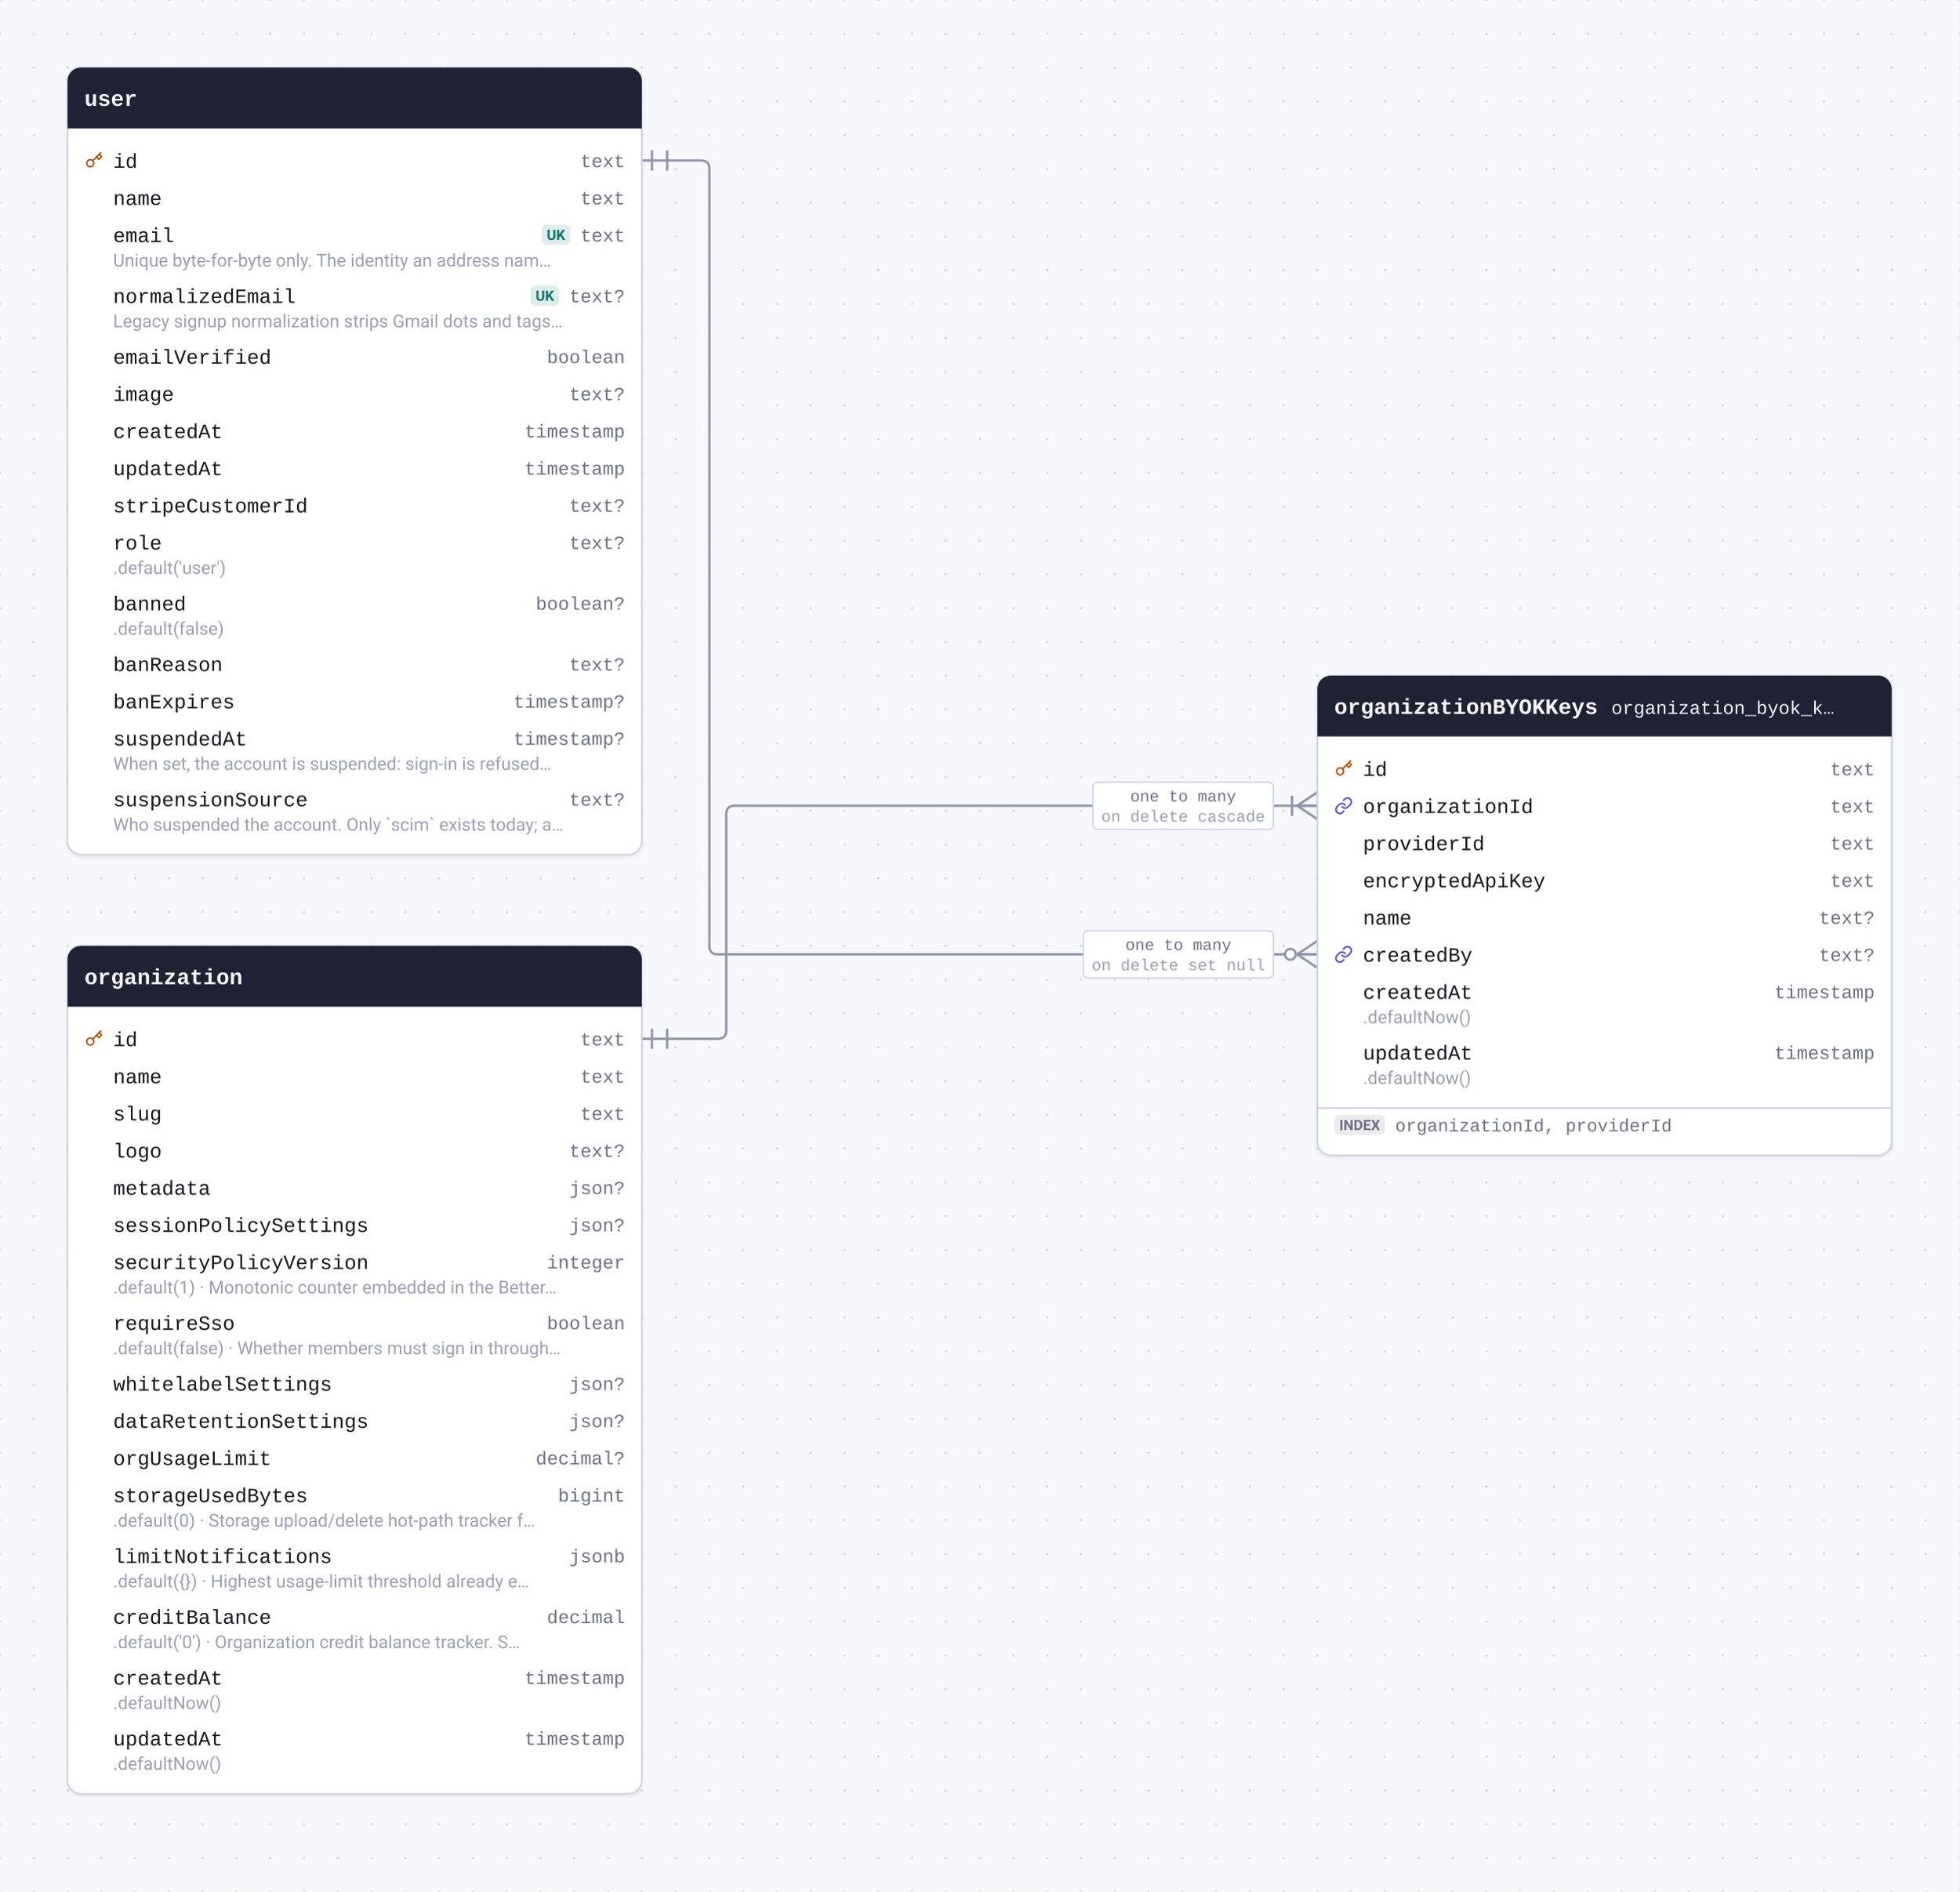
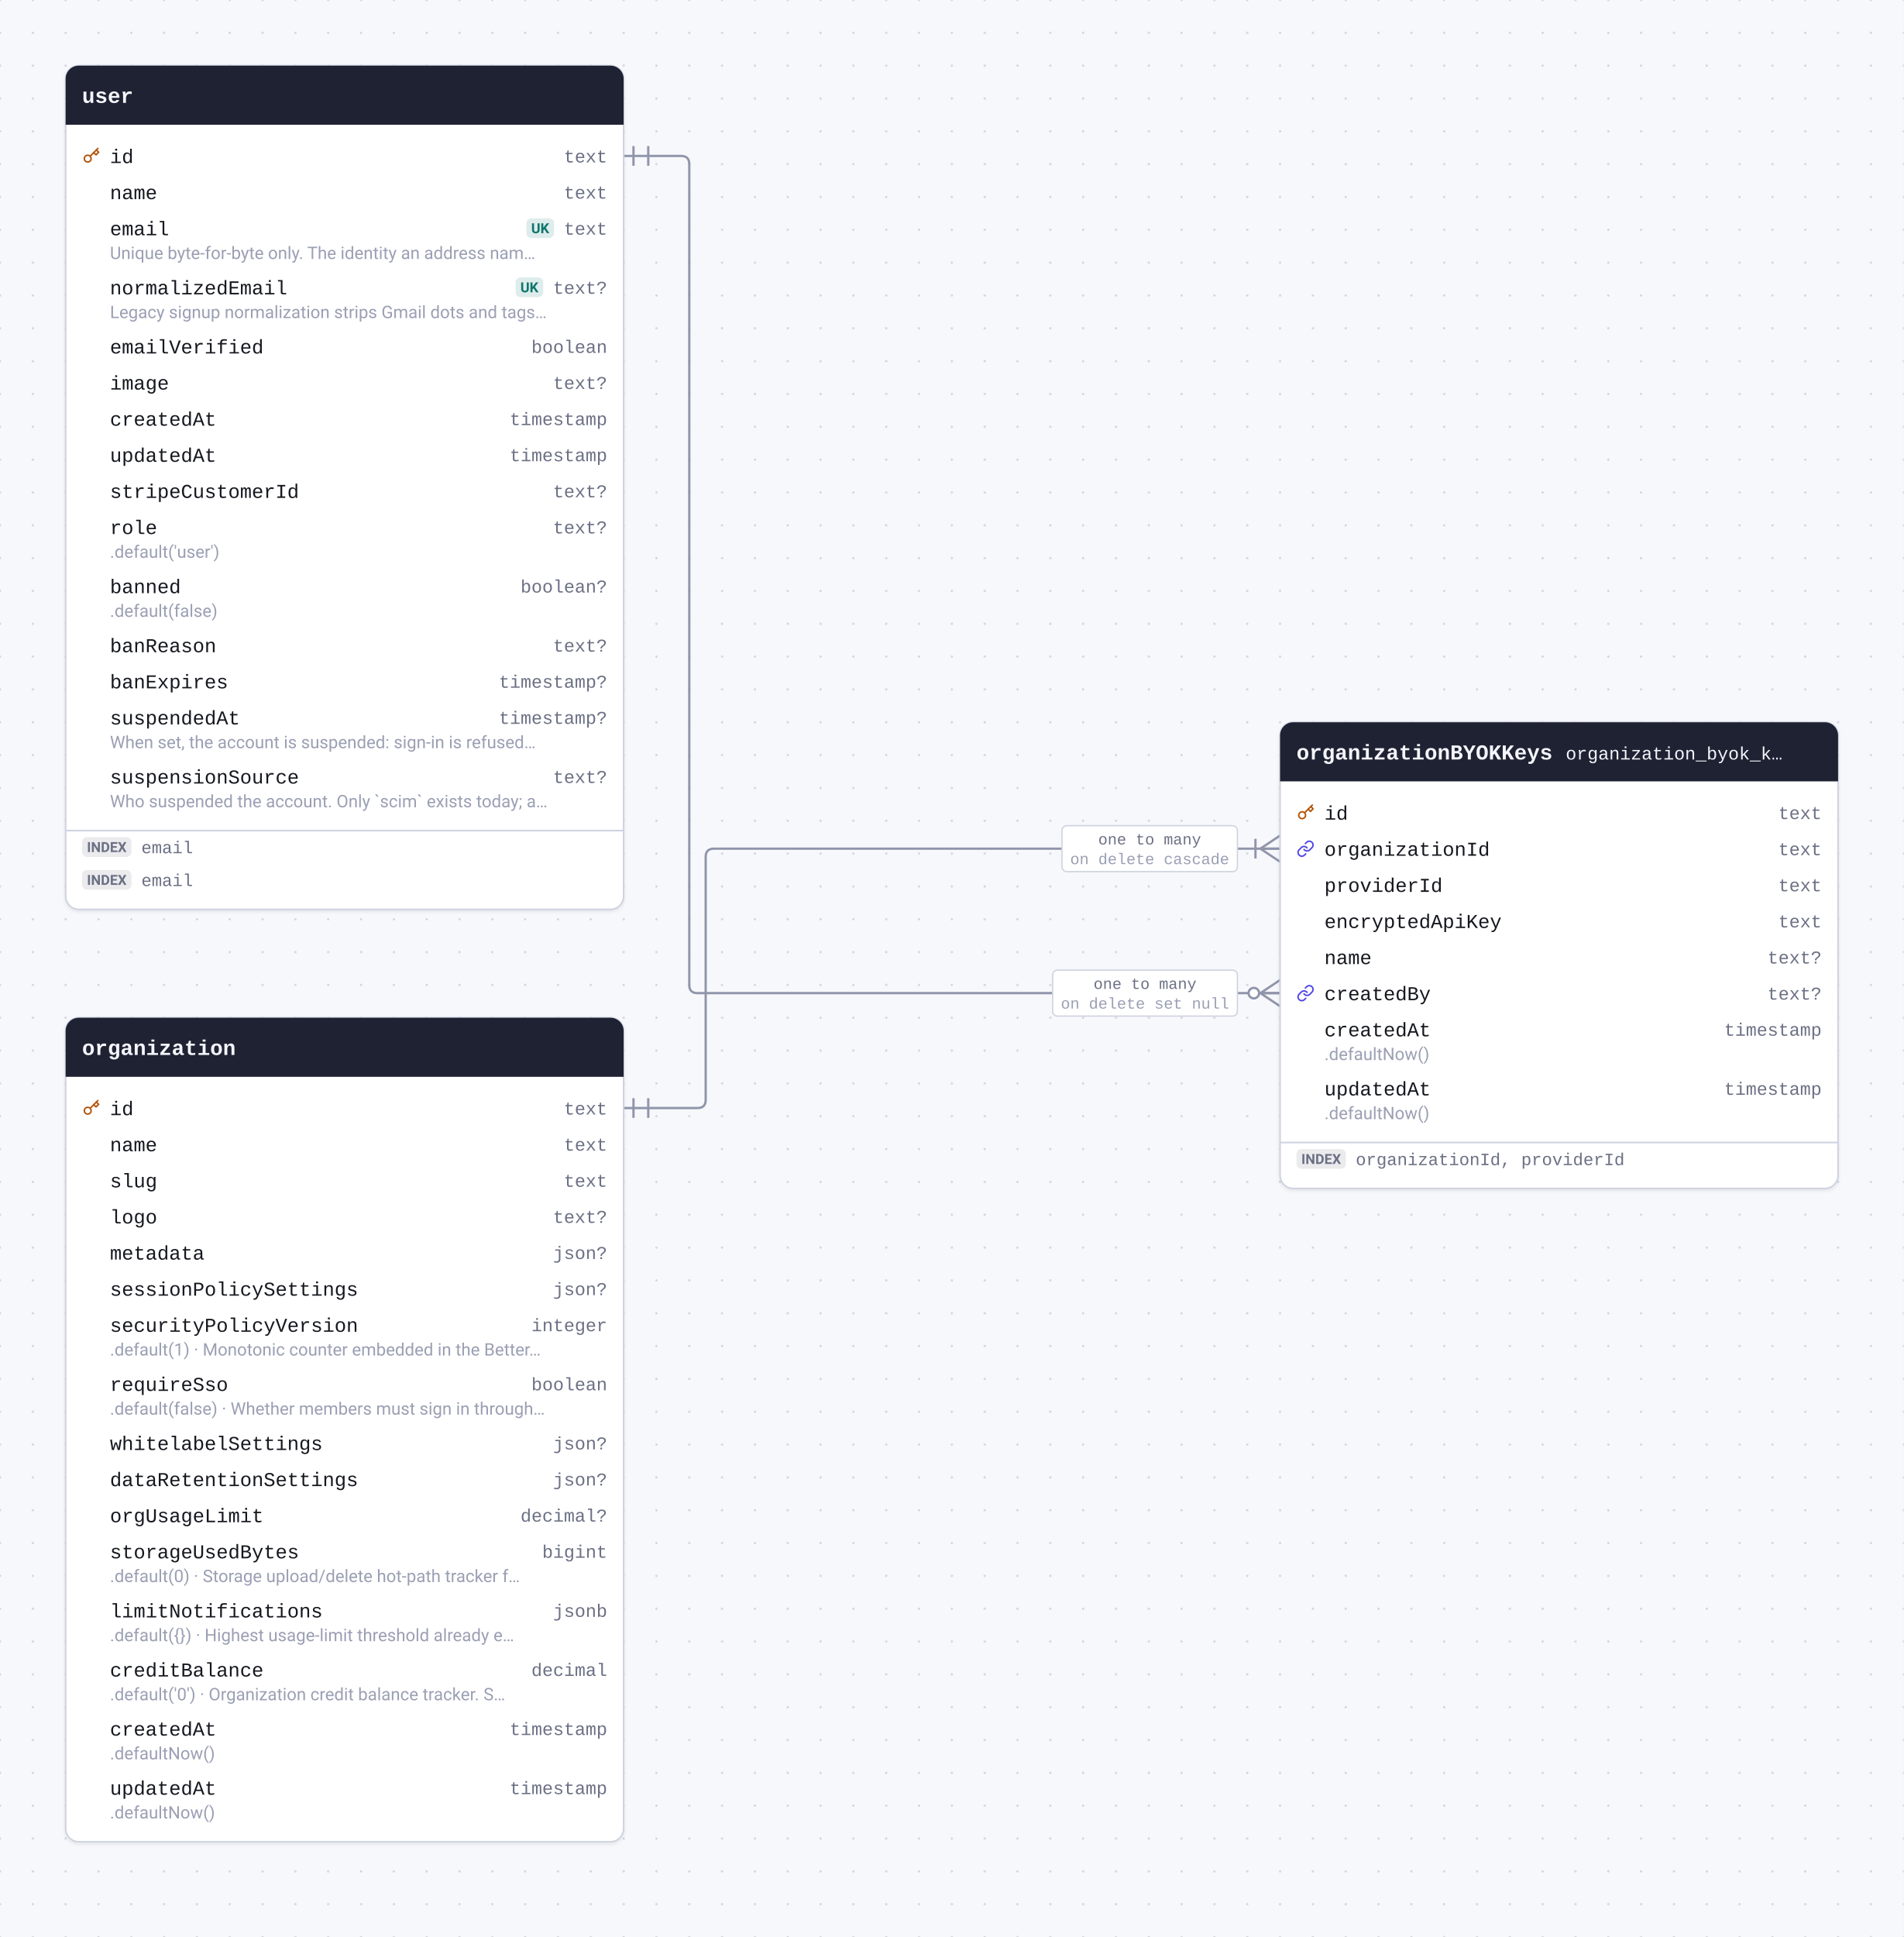
- <svg xmlns="http://www.w3.org/2000/svg" width="1160" height="1120" viewBox="0 0 1160 1120">
+ <svg xmlns="http://www.w3.org/2000/svg" width="1160" height="1180" viewBox="0 0 1160 1180">
  <defs>
    <pattern id="dots" x="-0.7" y="-0.7" width="20" height="20" patternUnits="userSpaceOnUse">
      <circle cx="0.7" cy="0.7" r="0.7" fill="#d4d4dc" />
    </pattern>
    <filter id="node-shadow" x="-5%" y="-5%" width="110%" height="115%">
      <feDropShadow dx="0" dy="1" stdDeviation="1" flood-color="#000000" flood-opacity="0.08" />
    </filter>
  </defs>
-   <rect x="0" y="0" width="1160" height="1120" fill="#f7f8fb" />
-   <rect x="0" y="0" width="1160" height="1120" fill="url(#dots)" />
+   <rect x="0" y="0" width="1160" height="1180" fill="#f7f8fb" />
+   <rect x="0" y="0" width="1160" height="1180" fill="url(#dots)" />
  <g class="relation-edge">
-     <path d="M380 615L400 615L 425,615Q 430,615 430,610L 430,482Q 430,477 435,477L760 477L780 477" fill="none" stroke="#9095ab" stroke-width="1.4" />
-     <g transform="translate(380 615) scale(-1 1)" fill="none" stroke="#9095ab" stroke-width="1.4">
+     <path d="M380 675L400 675L 425,675Q 430,675 430,670L 430,522Q 430,517 435,517L760 517L780 517" fill="none" stroke="#9095ab" stroke-width="1.4" />
+     <g transform="translate(380 675) scale(-1 1)" fill="none" stroke="#9095ab" stroke-width="1.4">
      <path d="M-6 -6 L-6 6" />
      <path d="M-15 -6 L-15 6" />
    </g>
-     <g transform="translate(780 477)" fill="none" stroke="#9095ab" stroke-width="1.4">
+     <g transform="translate(780 517)" fill="none" stroke="#9095ab" stroke-width="1.4">
      <path d="M0 -8 L-12 0 L0 8 M-12 0 L0 0" />
      <path d="M-15 -6 L-15 6" />
    </g>
  </g>
  <g class="relation-edge">
-     <path d="M380 95L400 95L 415,95Q 420,95 420,100L 420,560Q 420,565 425,565L760 565L780 565" fill="none" stroke="#9095ab" stroke-width="1.4" />
+     <path d="M380 95L400 95L 415,95Q 420,95 420,100L 420,600Q 420,605 425,605L760 605L780 605" fill="none" stroke="#9095ab" stroke-width="1.4" />
    <g transform="translate(380 95) scale(-1 1)" fill="none" stroke="#9095ab" stroke-width="1.4">
      <path d="M-6 -6 L-6 6" />
      <path d="M-15 -6 L-15 6" />
    </g>
-     <g transform="translate(780 565)" fill="none" stroke="#9095ab" stroke-width="1.4">
+     <g transform="translate(780 605)" fill="none" stroke="#9095ab" stroke-width="1.4">
      <path d="M0 -8 L-12 0 L0 8 M-12 0 L0 0" />
      <circle cx="-16" cy="0" r="3.2" fill="#ffffff" />
    </g>
  </g>
  <g class="model-node">
    <clipPath id="node-clip-0">
-       <rect x="40" y="40" width="340" height="466" rx="8" />
+       <rect x="40" y="40" width="340" height="514" rx="8" />
    </clipPath>
-     <rect x="40" y="40" width="340" height="466" rx="8" fill="#ffffff" stroke="#cfd3e0" filter="url(#node-shadow)" />
+     <rect x="40" y="40" width="340" height="514" rx="8" fill="#ffffff" stroke="#cfd3e0" filter="url(#node-shadow)" />
    <rect x="40" y="40" width="340" height="36" fill="#1f2233" clip-path="url(#node-clip-0)" />
    <text x="50" y="62.68" font-family="ui-monospace, SF Mono, Menlo, Consolas, Liberation Mono, DejaVu Sans Mono, monospace" font-size="13" font-weight="700" fill="#f4f5fa">user</text>
    <g transform="translate(50 89.5) scale(0.46)" fill="none" stroke="#b45309" stroke-width="2" stroke-linecap="round" stroke-linejoin="round">
      <circle cx="7.5" cy="15.5" r="4.5" />
      <path d="m21 2-9.6 9.6" />
      <path d="m15.5 7.5 3 3L22 7l-3-3" />
    </g>
    <text x="67" y="99.32" font-family="ui-monospace, SF Mono, Menlo, Consolas, Liberation Mono, DejaVu Sans Mono, monospace" font-size="12" fill="#16181f">id</text>
    <text x="370" y="98.96" font-family="ui-monospace, SF Mono, Menlo, Consolas, Liberation Mono, DejaVu Sans Mono, monospace" font-size="11" text-anchor="end" fill="#6b7084">text</text>
    <text x="67" y="121.32" font-family="ui-monospace, SF Mono, Menlo, Consolas, Liberation Mono, DejaVu Sans Mono, monospace" font-size="12" fill="#16181f">name</text>
    <text x="370" y="120.96" font-family="ui-monospace, SF Mono, Menlo, Consolas, Liberation Mono, DejaVu Sans Mono, monospace" font-size="11" text-anchor="end" fill="#6b7084">text</text>
    <rect x="320.76" y="133" width="16.84" height="12" rx="3" fill="#0f766e" fill-opacity="0.14" />
    <text x="329.18" y="142.06" font-family="ui-sans-serif, -apple-system, Segoe UI, Roboto, Helvetica Neue, Arial, DejaVu Sans, sans-serif" font-size="8.5" font-weight="600" text-anchor="middle" fill="#0f766e">UK</text>
    <text x="67" y="143.32" font-family="ui-monospace, SF Mono, Menlo, Consolas, Liberation Mono, DejaVu Sans Mono, monospace" font-size="12" fill="#16181f">email</text>
    <text x="370" y="142.96" font-family="ui-monospace, SF Mono, Menlo, Consolas, Liberation Mono, DejaVu Sans Mono, monospace" font-size="11" text-anchor="end" fill="#6b7084">text</text>
    <text x="67" y="157.78" font-family="ui-sans-serif, -apple-system, Segoe UI, Roboto, Helvetica Neue, Arial, DejaVu Sans, sans-serif" font-size="10.5" fill="#9a9fb3">Unique byte-for-byte only. The identity an address nam…</text>
    <rect x="314.16" y="169" width="16.84" height="12" rx="3" fill="#0f766e" fill-opacity="0.14" />
    <text x="322.58" y="178.06" font-family="ui-sans-serif, -apple-system, Segoe UI, Roboto, Helvetica Neue, Arial, DejaVu Sans, sans-serif" font-size="8.5" font-weight="600" text-anchor="middle" fill="#0f766e">UK</text>
    <text x="67" y="179.32" font-family="ui-monospace, SF Mono, Menlo, Consolas, Liberation Mono, DejaVu Sans Mono, monospace" font-size="12" fill="#16181f">normalizedEmail</text>
    <text x="370" y="178.96" font-family="ui-monospace, SF Mono, Menlo, Consolas, Liberation Mono, DejaVu Sans Mono, monospace" font-size="11" text-anchor="end" fill="#6b7084">text?</text>
    <text x="67" y="193.78" font-family="ui-sans-serif, -apple-system, Segoe UI, Roboto, Helvetica Neue, Arial, DejaVu Sans, sans-serif" font-size="10.5" fill="#9a9fb3">Legacy signup normalization strips Gmail dots and tags…</text>
    <text x="67" y="215.32" font-family="ui-monospace, SF Mono, Menlo, Consolas, Liberation Mono, DejaVu Sans Mono, monospace" font-size="12" fill="#16181f">emailVerified</text>
    <text x="370" y="214.96" font-family="ui-monospace, SF Mono, Menlo, Consolas, Liberation Mono, DejaVu Sans Mono, monospace" font-size="11" text-anchor="end" fill="#6b7084">boolean</text>
    <text x="67" y="237.32" font-family="ui-monospace, SF Mono, Menlo, Consolas, Liberation Mono, DejaVu Sans Mono, monospace" font-size="12" fill="#16181f">image</text>
    <text x="370" y="236.96" font-family="ui-monospace, SF Mono, Menlo, Consolas, Liberation Mono, DejaVu Sans Mono, monospace" font-size="11" text-anchor="end" fill="#6b7084">text?</text>
    <text x="67" y="259.32" font-family="ui-monospace, SF Mono, Menlo, Consolas, Liberation Mono, DejaVu Sans Mono, monospace" font-size="12" fill="#16181f">createdAt</text>
    <text x="370" y="258.96" font-family="ui-monospace, SF Mono, Menlo, Consolas, Liberation Mono, DejaVu Sans Mono, monospace" font-size="11" text-anchor="end" fill="#6b7084">timestamp</text>
    <text x="67" y="281.32" font-family="ui-monospace, SF Mono, Menlo, Consolas, Liberation Mono, DejaVu Sans Mono, monospace" font-size="12" fill="#16181f">updatedAt</text>
    <text x="370" y="280.96" font-family="ui-monospace, SF Mono, Menlo, Consolas, Liberation Mono, DejaVu Sans Mono, monospace" font-size="11" text-anchor="end" fill="#6b7084">timestamp</text>
    <text x="67" y="303.32" font-family="ui-monospace, SF Mono, Menlo, Consolas, Liberation Mono, DejaVu Sans Mono, monospace" font-size="12" fill="#16181f">stripeCustomerId</text>
    <text x="370" y="302.96" font-family="ui-monospace, SF Mono, Menlo, Consolas, Liberation Mono, DejaVu Sans Mono, monospace" font-size="11" text-anchor="end" fill="#6b7084">text?</text>
    <text x="67" y="325.32" font-family="ui-monospace, SF Mono, Menlo, Consolas, Liberation Mono, DejaVu Sans Mono, monospace" font-size="12" fill="#16181f">role</text>
    <text x="370" y="324.96" font-family="ui-monospace, SF Mono, Menlo, Consolas, Liberation Mono, DejaVu Sans Mono, monospace" font-size="11" text-anchor="end" fill="#6b7084">text?</text>
    <text x="67" y="339.78" font-family="ui-sans-serif, -apple-system, Segoe UI, Roboto, Helvetica Neue, Arial, DejaVu Sans, sans-serif" font-size="10.5" fill="#9a9fb3">.default('user')</text>
    <text x="67" y="361.32" font-family="ui-monospace, SF Mono, Menlo, Consolas, Liberation Mono, DejaVu Sans Mono, monospace" font-size="12" fill="#16181f">banned</text>
    <text x="370" y="360.96" font-family="ui-monospace, SF Mono, Menlo, Consolas, Liberation Mono, DejaVu Sans Mono, monospace" font-size="11" text-anchor="end" fill="#6b7084">boolean?</text>
    <text x="67" y="375.78" font-family="ui-sans-serif, -apple-system, Segoe UI, Roboto, Helvetica Neue, Arial, DejaVu Sans, sans-serif" font-size="10.5" fill="#9a9fb3">.default(false)</text>
    <text x="67" y="397.32" font-family="ui-monospace, SF Mono, Menlo, Consolas, Liberation Mono, DejaVu Sans Mono, monospace" font-size="12" fill="#16181f">banReason</text>
    <text x="370" y="396.96" font-family="ui-monospace, SF Mono, Menlo, Consolas, Liberation Mono, DejaVu Sans Mono, monospace" font-size="11" text-anchor="end" fill="#6b7084">text?</text>
    <text x="67" y="419.32" font-family="ui-monospace, SF Mono, Menlo, Consolas, Liberation Mono, DejaVu Sans Mono, monospace" font-size="12" fill="#16181f">banExpires</text>
    <text x="370" y="418.96" font-family="ui-monospace, SF Mono, Menlo, Consolas, Liberation Mono, DejaVu Sans Mono, monospace" font-size="11" text-anchor="end" fill="#6b7084">timestamp?</text>
    <text x="67" y="441.32" font-family="ui-monospace, SF Mono, Menlo, Consolas, Liberation Mono, DejaVu Sans Mono, monospace" font-size="12" fill="#16181f">suspendedAt</text>
    <text x="370" y="440.96" font-family="ui-monospace, SF Mono, Menlo, Consolas, Liberation Mono, DejaVu Sans Mono, monospace" font-size="11" text-anchor="end" fill="#6b7084">timestamp?</text>
    <text x="67" y="455.78" font-family="ui-sans-serif, -apple-system, Segoe UI, Roboto, Helvetica Neue, Arial, DejaVu Sans, sans-serif" font-size="10.5" fill="#9a9fb3">When set, the account is suspended: sign-in is refused…</text>
    <text x="67" y="477.32" font-family="ui-monospace, SF Mono, Menlo, Consolas, Liberation Mono, DejaVu Sans Mono, monospace" font-size="12" fill="#16181f">suspensionSource</text>
    <text x="370" y="476.96" font-family="ui-monospace, SF Mono, Menlo, Consolas, Liberation Mono, DejaVu Sans Mono, monospace" font-size="11" text-anchor="end" fill="#6b7084">text?</text>
    <text x="67" y="491.78" font-family="ui-sans-serif, -apple-system, Segoe UI, Roboto, Helvetica Neue, Arial, DejaVu Sans, sans-serif" font-size="10.5" fill="#9a9fb3">Who suspended the account. Only `scim` exists today; a…</text>
+     <path d="M40 506H380" stroke="#cfd3e0" stroke-width="1" />
+     <rect x="50" y="510" width="30.1" height="12" rx="3" fill="#6b7084" fill-opacity="0.14" />
+     <text x="65.05" y="519.06" font-family="ui-sans-serif, -apple-system, Segoe UI, Roboto, Helvetica Neue, Arial, DejaVu Sans, sans-serif" font-size="8.5" font-weight="600" text-anchor="middle" fill="#6b7084">INDEX</text>
+     <text x="86.1" y="519.78" font-family="ui-monospace, SF Mono, Menlo, Consolas, Liberation Mono, DejaVu Sans Mono, monospace" font-size="10.5" fill="#6b7084">email</text>
+     <rect x="50" y="530" width="30.1" height="12" rx="3" fill="#6b7084" fill-opacity="0.14" />
+     <text x="65.05" y="539.06" font-family="ui-sans-serif, -apple-system, Segoe UI, Roboto, Helvetica Neue, Arial, DejaVu Sans, sans-serif" font-size="8.5" font-weight="600" text-anchor="middle" fill="#6b7084">INDEX</text>
+     <text x="86.1" y="539.78" font-family="ui-monospace, SF Mono, Menlo, Consolas, Liberation Mono, DejaVu Sans Mono, monospace" font-size="10.5" fill="#6b7084">email</text>
  </g>
  <g class="model-node">
    <clipPath id="node-clip-1">
-       <rect x="780" y="400" width="340" height="284" rx="8" />
+       <rect x="780" y="440" width="340" height="284" rx="8" />
    </clipPath>
-     <rect x="780" y="400" width="340" height="284" rx="8" fill="#ffffff" stroke="#cfd3e0" filter="url(#node-shadow)" />
-     <rect x="780" y="400" width="340" height="36" fill="#1f2233" clip-path="url(#node-clip-1)" />
-     <text x="790" y="422.68" font-family="ui-monospace, SF Mono, Menlo, Consolas, Liberation Mono, DejaVu Sans Mono, monospace" font-size="13" font-weight="700" fill="#f4f5fa">organizationBYOKKeys<tspan dx="8" font-size="11" font-weight="400" opacity="0.6">organization_byok_k…</tspan>
+     <rect x="780" y="440" width="340" height="284" rx="8" fill="#ffffff" stroke="#cfd3e0" filter="url(#node-shadow)" />
+     <rect x="780" y="440" width="340" height="36" fill="#1f2233" clip-path="url(#node-clip-1)" />
+     <text x="790" y="462.68" font-family="ui-monospace, SF Mono, Menlo, Consolas, Liberation Mono, DejaVu Sans Mono, monospace" font-size="13" font-weight="700" fill="#f4f5fa">organizationBYOKKeys<tspan dx="8" font-size="11" font-weight="400" opacity="0.6">organization_byok_k…</tspan>
    </text>
-     <g transform="translate(790 449.5) scale(0.46)" fill="none" stroke="#b45309" stroke-width="2" stroke-linecap="round" stroke-linejoin="round">
+     <g transform="translate(790 489.5) scale(0.46)" fill="none" stroke="#b45309" stroke-width="2" stroke-linecap="round" stroke-linejoin="round">
      <circle cx="7.5" cy="15.5" r="4.5" />
      <path d="m21 2-9.6 9.6" />
      <path d="m15.5 7.5 3 3L22 7l-3-3" />
    </g>
-     <text x="807" y="459.32" font-family="ui-monospace, SF Mono, Menlo, Consolas, Liberation Mono, DejaVu Sans Mono, monospace" font-size="12" fill="#16181f">id</text>
-     <text x="1110" y="458.96" font-family="ui-monospace, SF Mono, Menlo, Consolas, Liberation Mono, DejaVu Sans Mono, monospace" font-size="11" text-anchor="end" fill="#6b7084">text</text>
-     <g transform="translate(790 471.5) scale(0.46)" fill="none" stroke="#4f46e5" stroke-width="2" stroke-linecap="round" stroke-linejoin="round">
+     <text x="807" y="499.32" font-family="ui-monospace, SF Mono, Menlo, Consolas, Liberation Mono, DejaVu Sans Mono, monospace" font-size="12" fill="#16181f">id</text>
+     <text x="1110" y="498.96" font-family="ui-monospace, SF Mono, Menlo, Consolas, Liberation Mono, DejaVu Sans Mono, monospace" font-size="11" text-anchor="end" fill="#6b7084">text</text>
+     <g transform="translate(790 511.5) scale(0.46)" fill="none" stroke="#4f46e5" stroke-width="2" stroke-linecap="round" stroke-linejoin="round">
      <path d="M10 13a5 5 0 0 0 7.54.54l3-3a5 5 0 0 0-7.07-7.07l-1.72 1.71" />
      <path d="M14 11a5 5 0 0 0-7.54-.54l-3 3a5 5 0 0 0 7.07 7.07l1.71-1.71" />
    </g>
-     <text x="807" y="481.32" font-family="ui-monospace, SF Mono, Menlo, Consolas, Liberation Mono, DejaVu Sans Mono, monospace" font-size="12" fill="#16181f">organizationId</text>
-     <text x="1110" y="480.96" font-family="ui-monospace, SF Mono, Menlo, Consolas, Liberation Mono, DejaVu Sans Mono, monospace" font-size="11" text-anchor="end" fill="#6b7084">text</text>
-     <text x="807" y="503.32" font-family="ui-monospace, SF Mono, Menlo, Consolas, Liberation Mono, DejaVu Sans Mono, monospace" font-size="12" fill="#16181f">providerId</text>
-     <text x="1110" y="502.96" font-family="ui-monospace, SF Mono, Menlo, Consolas, Liberation Mono, DejaVu Sans Mono, monospace" font-size="11" text-anchor="end" fill="#6b7084">text</text>
-     <text x="807" y="525.32" font-family="ui-monospace, SF Mono, Menlo, Consolas, Liberation Mono, DejaVu Sans Mono, monospace" font-size="12" fill="#16181f">encryptedApiKey</text>
-     <text x="1110" y="524.96" font-family="ui-monospace, SF Mono, Menlo, Consolas, Liberation Mono, DejaVu Sans Mono, monospace" font-size="11" text-anchor="end" fill="#6b7084">text</text>
-     <text x="807" y="547.32" font-family="ui-monospace, SF Mono, Menlo, Consolas, Liberation Mono, DejaVu Sans Mono, monospace" font-size="12" fill="#16181f">name</text>
-     <text x="1110" y="546.96" font-family="ui-monospace, SF Mono, Menlo, Consolas, Liberation Mono, DejaVu Sans Mono, monospace" font-size="11" text-anchor="end" fill="#6b7084">text?</text>
-     <g transform="translate(790 559.5) scale(0.46)" fill="none" stroke="#4f46e5" stroke-width="2" stroke-linecap="round" stroke-linejoin="round">
+     <text x="807" y="521.32" font-family="ui-monospace, SF Mono, Menlo, Consolas, Liberation Mono, DejaVu Sans Mono, monospace" font-size="12" fill="#16181f">organizationId</text>
+     <text x="1110" y="520.96" font-family="ui-monospace, SF Mono, Menlo, Consolas, Liberation Mono, DejaVu Sans Mono, monospace" font-size="11" text-anchor="end" fill="#6b7084">text</text>
+     <text x="807" y="543.32" font-family="ui-monospace, SF Mono, Menlo, Consolas, Liberation Mono, DejaVu Sans Mono, monospace" font-size="12" fill="#16181f">providerId</text>
+     <text x="1110" y="542.96" font-family="ui-monospace, SF Mono, Menlo, Consolas, Liberation Mono, DejaVu Sans Mono, monospace" font-size="11" text-anchor="end" fill="#6b7084">text</text>
+     <text x="807" y="565.32" font-family="ui-monospace, SF Mono, Menlo, Consolas, Liberation Mono, DejaVu Sans Mono, monospace" font-size="12" fill="#16181f">encryptedApiKey</text>
+     <text x="1110" y="564.96" font-family="ui-monospace, SF Mono, Menlo, Consolas, Liberation Mono, DejaVu Sans Mono, monospace" font-size="11" text-anchor="end" fill="#6b7084">text</text>
+     <text x="807" y="587.32" font-family="ui-monospace, SF Mono, Menlo, Consolas, Liberation Mono, DejaVu Sans Mono, monospace" font-size="12" fill="#16181f">name</text>
+     <text x="1110" y="586.96" font-family="ui-monospace, SF Mono, Menlo, Consolas, Liberation Mono, DejaVu Sans Mono, monospace" font-size="11" text-anchor="end" fill="#6b7084">text?</text>
+     <g transform="translate(790 599.5) scale(0.46)" fill="none" stroke="#4f46e5" stroke-width="2" stroke-linecap="round" stroke-linejoin="round">
      <path d="M10 13a5 5 0 0 0 7.54.54l3-3a5 5 0 0 0-7.07-7.07l-1.72 1.71" />
      <path d="M14 11a5 5 0 0 0-7.54-.54l-3 3a5 5 0 0 0 7.07 7.07l1.71-1.71" />
    </g>
-     <text x="807" y="569.32" font-family="ui-monospace, SF Mono, Menlo, Consolas, Liberation Mono, DejaVu Sans Mono, monospace" font-size="12" fill="#16181f">createdBy</text>
-     <text x="1110" y="568.96" font-family="ui-monospace, SF Mono, Menlo, Consolas, Liberation Mono, DejaVu Sans Mono, monospace" font-size="11" text-anchor="end" fill="#6b7084">text?</text>
-     <text x="807" y="591.32" font-family="ui-monospace, SF Mono, Menlo, Consolas, Liberation Mono, DejaVu Sans Mono, monospace" font-size="12" fill="#16181f">createdAt</text>
-     <text x="1110" y="590.96" font-family="ui-monospace, SF Mono, Menlo, Consolas, Liberation Mono, DejaVu Sans Mono, monospace" font-size="11" text-anchor="end" fill="#6b7084">timestamp</text>
-     <text x="807" y="605.78" font-family="ui-sans-serif, -apple-system, Segoe UI, Roboto, Helvetica Neue, Arial, DejaVu Sans, sans-serif" font-size="10.5" fill="#9a9fb3">.defaultNow()</text>
-     <text x="807" y="627.32" font-family="ui-monospace, SF Mono, Menlo, Consolas, Liberation Mono, DejaVu Sans Mono, monospace" font-size="12" fill="#16181f">updatedAt</text>
-     <text x="1110" y="626.96" font-family="ui-monospace, SF Mono, Menlo, Consolas, Liberation Mono, DejaVu Sans Mono, monospace" font-size="11" text-anchor="end" fill="#6b7084">timestamp</text>
-     <text x="807" y="641.78" font-family="ui-sans-serif, -apple-system, Segoe UI, Roboto, Helvetica Neue, Arial, DejaVu Sans, sans-serif" font-size="10.5" fill="#9a9fb3">.defaultNow()</text>
-     <path d="M780 656H1120" stroke="#cfd3e0" stroke-width="1" />
-     <rect x="790" y="660" width="30.1" height="12" rx="3" fill="#6b7084" fill-opacity="0.14" />
-     <text x="805.05" y="669.06" font-family="ui-sans-serif, -apple-system, Segoe UI, Roboto, Helvetica Neue, Arial, DejaVu Sans, sans-serif" font-size="8.5" font-weight="600" text-anchor="middle" fill="#6b7084">INDEX</text>
-     <text x="826.1" y="669.78" font-family="ui-monospace, SF Mono, Menlo, Consolas, Liberation Mono, DejaVu Sans Mono, monospace" font-size="10.5" fill="#6b7084">organizationId, providerId</text>
+     <text x="807" y="609.32" font-family="ui-monospace, SF Mono, Menlo, Consolas, Liberation Mono, DejaVu Sans Mono, monospace" font-size="12" fill="#16181f">createdBy</text>
+     <text x="1110" y="608.96" font-family="ui-monospace, SF Mono, Menlo, Consolas, Liberation Mono, DejaVu Sans Mono, monospace" font-size="11" text-anchor="end" fill="#6b7084">text?</text>
+     <text x="807" y="631.32" font-family="ui-monospace, SF Mono, Menlo, Consolas, Liberation Mono, DejaVu Sans Mono, monospace" font-size="12" fill="#16181f">createdAt</text>
+     <text x="1110" y="630.96" font-family="ui-monospace, SF Mono, Menlo, Consolas, Liberation Mono, DejaVu Sans Mono, monospace" font-size="11" text-anchor="end" fill="#6b7084">timestamp</text>
+     <text x="807" y="645.78" font-family="ui-sans-serif, -apple-system, Segoe UI, Roboto, Helvetica Neue, Arial, DejaVu Sans, sans-serif" font-size="10.5" fill="#9a9fb3">.defaultNow()</text>
+     <text x="807" y="667.32" font-family="ui-monospace, SF Mono, Menlo, Consolas, Liberation Mono, DejaVu Sans Mono, monospace" font-size="12" fill="#16181f">updatedAt</text>
+     <text x="1110" y="666.96" font-family="ui-monospace, SF Mono, Menlo, Consolas, Liberation Mono, DejaVu Sans Mono, monospace" font-size="11" text-anchor="end" fill="#6b7084">timestamp</text>
+     <text x="807" y="681.78" font-family="ui-sans-serif, -apple-system, Segoe UI, Roboto, Helvetica Neue, Arial, DejaVu Sans, sans-serif" font-size="10.5" fill="#9a9fb3">.defaultNow()</text>
+     <path d="M780 696H1120" stroke="#cfd3e0" stroke-width="1" />
+     <rect x="790" y="700" width="30.1" height="12" rx="3" fill="#6b7084" fill-opacity="0.14" />
+     <text x="805.05" y="709.06" font-family="ui-sans-serif, -apple-system, Segoe UI, Roboto, Helvetica Neue, Arial, DejaVu Sans, sans-serif" font-size="8.5" font-weight="600" text-anchor="middle" fill="#6b7084">INDEX</text>
+     <text x="826.1" y="709.78" font-family="ui-monospace, SF Mono, Menlo, Consolas, Liberation Mono, DejaVu Sans Mono, monospace" font-size="10.5" fill="#6b7084">organizationId, providerId</text>
  </g>
  <g class="model-node">
    <clipPath id="node-clip-2">
-       <rect x="40" y="560" width="340" height="502" rx="8" />
+       <rect x="40" y="620" width="340" height="502" rx="8" />
    </clipPath>
-     <rect x="40" y="560" width="340" height="502" rx="8" fill="#ffffff" stroke="#cfd3e0" filter="url(#node-shadow)" />
-     <rect x="40" y="560" width="340" height="36" fill="#1f2233" clip-path="url(#node-clip-2)" />
-     <text x="50" y="582.68" font-family="ui-monospace, SF Mono, Menlo, Consolas, Liberation Mono, DejaVu Sans Mono, monospace" font-size="13" font-weight="700" fill="#f4f5fa">organization</text>
-     <g transform="translate(50 609.5) scale(0.46)" fill="none" stroke="#b45309" stroke-width="2" stroke-linecap="round" stroke-linejoin="round">
+     <rect x="40" y="620" width="340" height="502" rx="8" fill="#ffffff" stroke="#cfd3e0" filter="url(#node-shadow)" />
+     <rect x="40" y="620" width="340" height="36" fill="#1f2233" clip-path="url(#node-clip-2)" />
+     <text x="50" y="642.68" font-family="ui-monospace, SF Mono, Menlo, Consolas, Liberation Mono, DejaVu Sans Mono, monospace" font-size="13" font-weight="700" fill="#f4f5fa">organization</text>
+     <g transform="translate(50 669.5) scale(0.46)" fill="none" stroke="#b45309" stroke-width="2" stroke-linecap="round" stroke-linejoin="round">
      <circle cx="7.5" cy="15.5" r="4.5" />
      <path d="m21 2-9.6 9.6" />
      <path d="m15.5 7.5 3 3L22 7l-3-3" />
    </g>
-     <text x="67" y="619.32" font-family="ui-monospace, SF Mono, Menlo, Consolas, Liberation Mono, DejaVu Sans Mono, monospace" font-size="12" fill="#16181f">id</text>
-     <text x="370" y="618.96" font-family="ui-monospace, SF Mono, Menlo, Consolas, Liberation Mono, DejaVu Sans Mono, monospace" font-size="11" text-anchor="end" fill="#6b7084">text</text>
-     <text x="67" y="641.32" font-family="ui-monospace, SF Mono, Menlo, Consolas, Liberation Mono, DejaVu Sans Mono, monospace" font-size="12" fill="#16181f">name</text>
-     <text x="370" y="640.96" font-family="ui-monospace, SF Mono, Menlo, Consolas, Liberation Mono, DejaVu Sans Mono, monospace" font-size="11" text-anchor="end" fill="#6b7084">text</text>
-     <text x="67" y="663.32" font-family="ui-monospace, SF Mono, Menlo, Consolas, Liberation Mono, DejaVu Sans Mono, monospace" font-size="12" fill="#16181f">slug</text>
-     <text x="370" y="662.96" font-family="ui-monospace, SF Mono, Menlo, Consolas, Liberation Mono, DejaVu Sans Mono, monospace" font-size="11" text-anchor="end" fill="#6b7084">text</text>
-     <text x="67" y="685.32" font-family="ui-monospace, SF Mono, Menlo, Consolas, Liberation Mono, DejaVu Sans Mono, monospace" font-size="12" fill="#16181f">logo</text>
-     <text x="370" y="684.96" font-family="ui-monospace, SF Mono, Menlo, Consolas, Liberation Mono, DejaVu Sans Mono, monospace" font-size="11" text-anchor="end" fill="#6b7084">text?</text>
-     <text x="67" y="707.32" font-family="ui-monospace, SF Mono, Menlo, Consolas, Liberation Mono, DejaVu Sans Mono, monospace" font-size="12" fill="#16181f">metadata</text>
-     <text x="370" y="706.96" font-family="ui-monospace, SF Mono, Menlo, Consolas, Liberation Mono, DejaVu Sans Mono, monospace" font-size="11" text-anchor="end" fill="#6b7084">json?</text>
-     <text x="67" y="729.32" font-family="ui-monospace, SF Mono, Menlo, Consolas, Liberation Mono, DejaVu Sans Mono, monospace" font-size="12" fill="#16181f">sessionPolicySettings</text>
-     <text x="370" y="728.96" font-family="ui-monospace, SF Mono, Menlo, Consolas, Liberation Mono, DejaVu Sans Mono, monospace" font-size="11" text-anchor="end" fill="#6b7084">json?</text>
-     <text x="67" y="751.32" font-family="ui-monospace, SF Mono, Menlo, Consolas, Liberation Mono, DejaVu Sans Mono, monospace" font-size="12" fill="#16181f">securityPolicyVersion</text>
-     <text x="370" y="750.96" font-family="ui-monospace, SF Mono, Menlo, Consolas, Liberation Mono, DejaVu Sans Mono, monospace" font-size="11" text-anchor="end" fill="#6b7084">integer</text>
-     <text x="67" y="765.78" font-family="ui-sans-serif, -apple-system, Segoe UI, Roboto, Helvetica Neue, Arial, DejaVu Sans, sans-serif" font-size="10.5" fill="#9a9fb3">.default(1) · Monotonic counter embedded in the Better…</text>
-     <text x="67" y="787.32" font-family="ui-monospace, SF Mono, Menlo, Consolas, Liberation Mono, DejaVu Sans Mono, monospace" font-size="12" fill="#16181f">requireSso</text>
-     <text x="370" y="786.96" font-family="ui-monospace, SF Mono, Menlo, Consolas, Liberation Mono, DejaVu Sans Mono, monospace" font-size="11" text-anchor="end" fill="#6b7084">boolean</text>
-     <text x="67" y="801.78" font-family="ui-sans-serif, -apple-system, Segoe UI, Roboto, Helvetica Neue, Arial, DejaVu Sans, sans-serif" font-size="10.5" fill="#9a9fb3">.default(false) · Whether members must sign in through…</text>
-     <text x="67" y="823.32" font-family="ui-monospace, SF Mono, Menlo, Consolas, Liberation Mono, DejaVu Sans Mono, monospace" font-size="12" fill="#16181f">whitelabelSettings</text>
-     <text x="370" y="822.96" font-family="ui-monospace, SF Mono, Menlo, Consolas, Liberation Mono, DejaVu Sans Mono, monospace" font-size="11" text-anchor="end" fill="#6b7084">json?</text>
-     <text x="67" y="845.32" font-family="ui-monospace, SF Mono, Menlo, Consolas, Liberation Mono, DejaVu Sans Mono, monospace" font-size="12" fill="#16181f">dataRetentionSettings</text>
-     <text x="370" y="844.96" font-family="ui-monospace, SF Mono, Menlo, Consolas, Liberation Mono, DejaVu Sans Mono, monospace" font-size="11" text-anchor="end" fill="#6b7084">json?</text>
-     <text x="67" y="867.32" font-family="ui-monospace, SF Mono, Menlo, Consolas, Liberation Mono, DejaVu Sans Mono, monospace" font-size="12" fill="#16181f">orgUsageLimit</text>
-     <text x="370" y="866.96" font-family="ui-monospace, SF Mono, Menlo, Consolas, Liberation Mono, DejaVu Sans Mono, monospace" font-size="11" text-anchor="end" fill="#6b7084">decimal?</text>
-     <text x="67" y="889.32" font-family="ui-monospace, SF Mono, Menlo, Consolas, Liberation Mono, DejaVu Sans Mono, monospace" font-size="12" fill="#16181f">storageUsedBytes</text>
-     <text x="370" y="888.96" font-family="ui-monospace, SF Mono, Menlo, Consolas, Liberation Mono, DejaVu Sans Mono, monospace" font-size="11" text-anchor="end" fill="#6b7084">bigint</text>
-     <text x="67" y="903.78" font-family="ui-sans-serif, -apple-system, Segoe UI, Roboto, Helvetica Neue, Arial, DejaVu Sans, sans-serif" font-size="10.5" fill="#9a9fb3">.default(0) · Storage upload/delete hot-path tracker f…</text>
-     <text x="67" y="925.32" font-family="ui-monospace, SF Mono, Menlo, Consolas, Liberation Mono, DejaVu Sans Mono, monospace" font-size="12" fill="#16181f">limitNotifications</text>
-     <text x="370" y="924.96" font-family="ui-monospace, SF Mono, Menlo, Consolas, Liberation Mono, DejaVu Sans Mono, monospace" font-size="11" text-anchor="end" fill="#6b7084">jsonb</text>
-     <text x="67" y="939.78" font-family="ui-sans-serif, -apple-system, Segoe UI, Roboto, Helvetica Neue, Arial, DejaVu Sans, sans-serif" font-size="10.5" fill="#9a9fb3">.default({}) · Highest usage-limit threshold already e…</text>
-     <text x="67" y="961.32" font-family="ui-monospace, SF Mono, Menlo, Consolas, Liberation Mono, DejaVu Sans Mono, monospace" font-size="12" fill="#16181f">creditBalance</text>
-     <text x="370" y="960.96" font-family="ui-monospace, SF Mono, Menlo, Consolas, Liberation Mono, DejaVu Sans Mono, monospace" font-size="11" text-anchor="end" fill="#6b7084">decimal</text>
-     <text x="67" y="975.78" font-family="ui-sans-serif, -apple-system, Segoe UI, Roboto, Helvetica Neue, Arial, DejaVu Sans, sans-serif" font-size="10.5" fill="#9a9fb3">.default('0') · Organization credit balance tracker. S…</text>
-     <text x="67" y="997.32" font-family="ui-monospace, SF Mono, Menlo, Consolas, Liberation Mono, DejaVu Sans Mono, monospace" font-size="12" fill="#16181f">createdAt</text>
-     <text x="370" y="996.96" font-family="ui-monospace, SF Mono, Menlo, Consolas, Liberation Mono, DejaVu Sans Mono, monospace" font-size="11" text-anchor="end" fill="#6b7084">timestamp</text>
-     <text x="67" y="1011.78" font-family="ui-sans-serif, -apple-system, Segoe UI, Roboto, Helvetica Neue, Arial, DejaVu Sans, sans-serif" font-size="10.5" fill="#9a9fb3">.defaultNow()</text>
-     <text x="67" y="1033.32" font-family="ui-monospace, SF Mono, Menlo, Consolas, Liberation Mono, DejaVu Sans Mono, monospace" font-size="12" fill="#16181f">updatedAt</text>
-     <text x="370" y="1032.96" font-family="ui-monospace, SF Mono, Menlo, Consolas, Liberation Mono, DejaVu Sans Mono, monospace" font-size="11" text-anchor="end" fill="#6b7084">timestamp</text>
-     <text x="67" y="1047.78" font-family="ui-sans-serif, -apple-system, Segoe UI, Roboto, Helvetica Neue, Arial, DejaVu Sans, sans-serif" font-size="10.5" fill="#9a9fb3">.defaultNow()</text>
+     <text x="67" y="679.32" font-family="ui-monospace, SF Mono, Menlo, Consolas, Liberation Mono, DejaVu Sans Mono, monospace" font-size="12" fill="#16181f">id</text>
+     <text x="370" y="678.96" font-family="ui-monospace, SF Mono, Menlo, Consolas, Liberation Mono, DejaVu Sans Mono, monospace" font-size="11" text-anchor="end" fill="#6b7084">text</text>
+     <text x="67" y="701.32" font-family="ui-monospace, SF Mono, Menlo, Consolas, Liberation Mono, DejaVu Sans Mono, monospace" font-size="12" fill="#16181f">name</text>
+     <text x="370" y="700.96" font-family="ui-monospace, SF Mono, Menlo, Consolas, Liberation Mono, DejaVu Sans Mono, monospace" font-size="11" text-anchor="end" fill="#6b7084">text</text>
+     <text x="67" y="723.32" font-family="ui-monospace, SF Mono, Menlo, Consolas, Liberation Mono, DejaVu Sans Mono, monospace" font-size="12" fill="#16181f">slug</text>
+     <text x="370" y="722.96" font-family="ui-monospace, SF Mono, Menlo, Consolas, Liberation Mono, DejaVu Sans Mono, monospace" font-size="11" text-anchor="end" fill="#6b7084">text</text>
+     <text x="67" y="745.32" font-family="ui-monospace, SF Mono, Menlo, Consolas, Liberation Mono, DejaVu Sans Mono, monospace" font-size="12" fill="#16181f">logo</text>
+     <text x="370" y="744.96" font-family="ui-monospace, SF Mono, Menlo, Consolas, Liberation Mono, DejaVu Sans Mono, monospace" font-size="11" text-anchor="end" fill="#6b7084">text?</text>
+     <text x="67" y="767.32" font-family="ui-monospace, SF Mono, Menlo, Consolas, Liberation Mono, DejaVu Sans Mono, monospace" font-size="12" fill="#16181f">metadata</text>
+     <text x="370" y="766.96" font-family="ui-monospace, SF Mono, Menlo, Consolas, Liberation Mono, DejaVu Sans Mono, monospace" font-size="11" text-anchor="end" fill="#6b7084">json?</text>
+     <text x="67" y="789.32" font-family="ui-monospace, SF Mono, Menlo, Consolas, Liberation Mono, DejaVu Sans Mono, monospace" font-size="12" fill="#16181f">sessionPolicySettings</text>
+     <text x="370" y="788.96" font-family="ui-monospace, SF Mono, Menlo, Consolas, Liberation Mono, DejaVu Sans Mono, monospace" font-size="11" text-anchor="end" fill="#6b7084">json?</text>
+     <text x="67" y="811.32" font-family="ui-monospace, SF Mono, Menlo, Consolas, Liberation Mono, DejaVu Sans Mono, monospace" font-size="12" fill="#16181f">securityPolicyVersion</text>
+     <text x="370" y="810.96" font-family="ui-monospace, SF Mono, Menlo, Consolas, Liberation Mono, DejaVu Sans Mono, monospace" font-size="11" text-anchor="end" fill="#6b7084">integer</text>
+     <text x="67" y="825.78" font-family="ui-sans-serif, -apple-system, Segoe UI, Roboto, Helvetica Neue, Arial, DejaVu Sans, sans-serif" font-size="10.5" fill="#9a9fb3">.default(1) · Monotonic counter embedded in the Better…</text>
+     <text x="67" y="847.32" font-family="ui-monospace, SF Mono, Menlo, Consolas, Liberation Mono, DejaVu Sans Mono, monospace" font-size="12" fill="#16181f">requireSso</text>
+     <text x="370" y="846.96" font-family="ui-monospace, SF Mono, Menlo, Consolas, Liberation Mono, DejaVu Sans Mono, monospace" font-size="11" text-anchor="end" fill="#6b7084">boolean</text>
+     <text x="67" y="861.78" font-family="ui-sans-serif, -apple-system, Segoe UI, Roboto, Helvetica Neue, Arial, DejaVu Sans, sans-serif" font-size="10.5" fill="#9a9fb3">.default(false) · Whether members must sign in through…</text>
+     <text x="67" y="883.32" font-family="ui-monospace, SF Mono, Menlo, Consolas, Liberation Mono, DejaVu Sans Mono, monospace" font-size="12" fill="#16181f">whitelabelSettings</text>
+     <text x="370" y="882.96" font-family="ui-monospace, SF Mono, Menlo, Consolas, Liberation Mono, DejaVu Sans Mono, monospace" font-size="11" text-anchor="end" fill="#6b7084">json?</text>
+     <text x="67" y="905.32" font-family="ui-monospace, SF Mono, Menlo, Consolas, Liberation Mono, DejaVu Sans Mono, monospace" font-size="12" fill="#16181f">dataRetentionSettings</text>
+     <text x="370" y="904.96" font-family="ui-monospace, SF Mono, Menlo, Consolas, Liberation Mono, DejaVu Sans Mono, monospace" font-size="11" text-anchor="end" fill="#6b7084">json?</text>
+     <text x="67" y="927.32" font-family="ui-monospace, SF Mono, Menlo, Consolas, Liberation Mono, DejaVu Sans Mono, monospace" font-size="12" fill="#16181f">orgUsageLimit</text>
+     <text x="370" y="926.96" font-family="ui-monospace, SF Mono, Menlo, Consolas, Liberation Mono, DejaVu Sans Mono, monospace" font-size="11" text-anchor="end" fill="#6b7084">decimal?</text>
+     <text x="67" y="949.32" font-family="ui-monospace, SF Mono, Menlo, Consolas, Liberation Mono, DejaVu Sans Mono, monospace" font-size="12" fill="#16181f">storageUsedBytes</text>
+     <text x="370" y="948.96" font-family="ui-monospace, SF Mono, Menlo, Consolas, Liberation Mono, DejaVu Sans Mono, monospace" font-size="11" text-anchor="end" fill="#6b7084">bigint</text>
+     <text x="67" y="963.78" font-family="ui-sans-serif, -apple-system, Segoe UI, Roboto, Helvetica Neue, Arial, DejaVu Sans, sans-serif" font-size="10.5" fill="#9a9fb3">.default(0) · Storage upload/delete hot-path tracker f…</text>
+     <text x="67" y="985.32" font-family="ui-monospace, SF Mono, Menlo, Consolas, Liberation Mono, DejaVu Sans Mono, monospace" font-size="12" fill="#16181f">limitNotifications</text>
+     <text x="370" y="984.96" font-family="ui-monospace, SF Mono, Menlo, Consolas, Liberation Mono, DejaVu Sans Mono, monospace" font-size="11" text-anchor="end" fill="#6b7084">jsonb</text>
+     <text x="67" y="999.78" font-family="ui-sans-serif, -apple-system, Segoe UI, Roboto, Helvetica Neue, Arial, DejaVu Sans, sans-serif" font-size="10.5" fill="#9a9fb3">.default({}) · Highest usage-limit threshold already e…</text>
+     <text x="67" y="1021.32" font-family="ui-monospace, SF Mono, Menlo, Consolas, Liberation Mono, DejaVu Sans Mono, monospace" font-size="12" fill="#16181f">creditBalance</text>
+     <text x="370" y="1020.96" font-family="ui-monospace, SF Mono, Menlo, Consolas, Liberation Mono, DejaVu Sans Mono, monospace" font-size="11" text-anchor="end" fill="#6b7084">decimal</text>
+     <text x="67" y="1035.78" font-family="ui-sans-serif, -apple-system, Segoe UI, Roboto, Helvetica Neue, Arial, DejaVu Sans, sans-serif" font-size="10.5" fill="#9a9fb3">.default('0') · Organization credit balance tracker. S…</text>
+     <text x="67" y="1057.32" font-family="ui-monospace, SF Mono, Menlo, Consolas, Liberation Mono, DejaVu Sans Mono, monospace" font-size="12" fill="#16181f">createdAt</text>
+     <text x="370" y="1056.96" font-family="ui-monospace, SF Mono, Menlo, Consolas, Liberation Mono, DejaVu Sans Mono, monospace" font-size="11" text-anchor="end" fill="#6b7084">timestamp</text>
+     <text x="67" y="1071.78" font-family="ui-sans-serif, -apple-system, Segoe UI, Roboto, Helvetica Neue, Arial, DejaVu Sans, sans-serif" font-size="10.5" fill="#9a9fb3">.defaultNow()</text>
+     <text x="67" y="1093.32" font-family="ui-monospace, SF Mono, Menlo, Consolas, Liberation Mono, DejaVu Sans Mono, monospace" font-size="12" fill="#16181f">updatedAt</text>
+     <text x="370" y="1092.96" font-family="ui-monospace, SF Mono, Menlo, Consolas, Liberation Mono, DejaVu Sans Mono, monospace" font-size="11" text-anchor="end" fill="#6b7084">timestamp</text>
+     <text x="67" y="1107.78" font-family="ui-sans-serif, -apple-system, Segoe UI, Roboto, Helvetica Neue, Arial, DejaVu Sans, sans-serif" font-size="10.5" fill="#9a9fb3">.defaultNow()</text>
  </g>
  <g class="relation-label">
-     <rect x="647.1" y="463" width="106.9" height="28" rx="3" fill="#ffffff" stroke="#cfd3e0" stroke-width="0.8" />
-     <text x="700.55" y="474.42" font-family="ui-monospace, SF Mono, Menlo, Consolas, Liberation Mono, DejaVu Sans Mono, monospace" font-size="9.5" text-anchor="middle" fill="#6b7084">one to many</text>
-     <text x="700.55" y="486.42" font-family="ui-monospace, SF Mono, Menlo, Consolas, Liberation Mono, DejaVu Sans Mono, monospace" font-size="9.5" text-anchor="middle" fill="#9a9fb3">on delete cascade</text>
+     <rect x="647.1" y="503" width="106.9" height="28" rx="3" fill="#ffffff" stroke="#cfd3e0" stroke-width="0.8" />
+     <text x="700.55" y="514.42" font-family="ui-monospace, SF Mono, Menlo, Consolas, Liberation Mono, DejaVu Sans Mono, monospace" font-size="9.5" text-anchor="middle" fill="#6b7084">one to many</text>
+     <text x="700.55" y="526.42" font-family="ui-monospace, SF Mono, Menlo, Consolas, Liberation Mono, DejaVu Sans Mono, monospace" font-size="9.5" text-anchor="middle" fill="#9a9fb3">on delete cascade</text>
  </g>
  <g class="relation-label">
-     <rect x="641.4" y="551" width="112.6" height="28" rx="3" fill="#ffffff" stroke="#cfd3e0" stroke-width="0.8" />
-     <text x="697.7" y="562.42" font-family="ui-monospace, SF Mono, Menlo, Consolas, Liberation Mono, DejaVu Sans Mono, monospace" font-size="9.5" text-anchor="middle" fill="#6b7084">one to many</text>
-     <text x="697.7" y="574.42" font-family="ui-monospace, SF Mono, Menlo, Consolas, Liberation Mono, DejaVu Sans Mono, monospace" font-size="9.5" text-anchor="middle" fill="#9a9fb3">on delete set null</text>
+     <rect x="641.4" y="591" width="112.6" height="28" rx="3" fill="#ffffff" stroke="#cfd3e0" stroke-width="0.8" />
+     <text x="697.7" y="602.42" font-family="ui-monospace, SF Mono, Menlo, Consolas, Liberation Mono, DejaVu Sans Mono, monospace" font-size="9.5" text-anchor="middle" fill="#6b7084">one to many</text>
+     <text x="697.7" y="614.42" font-family="ui-monospace, SF Mono, Menlo, Consolas, Liberation Mono, DejaVu Sans Mono, monospace" font-size="9.5" text-anchor="middle" fill="#9a9fb3">on delete set null</text>
  </g>
</svg>
